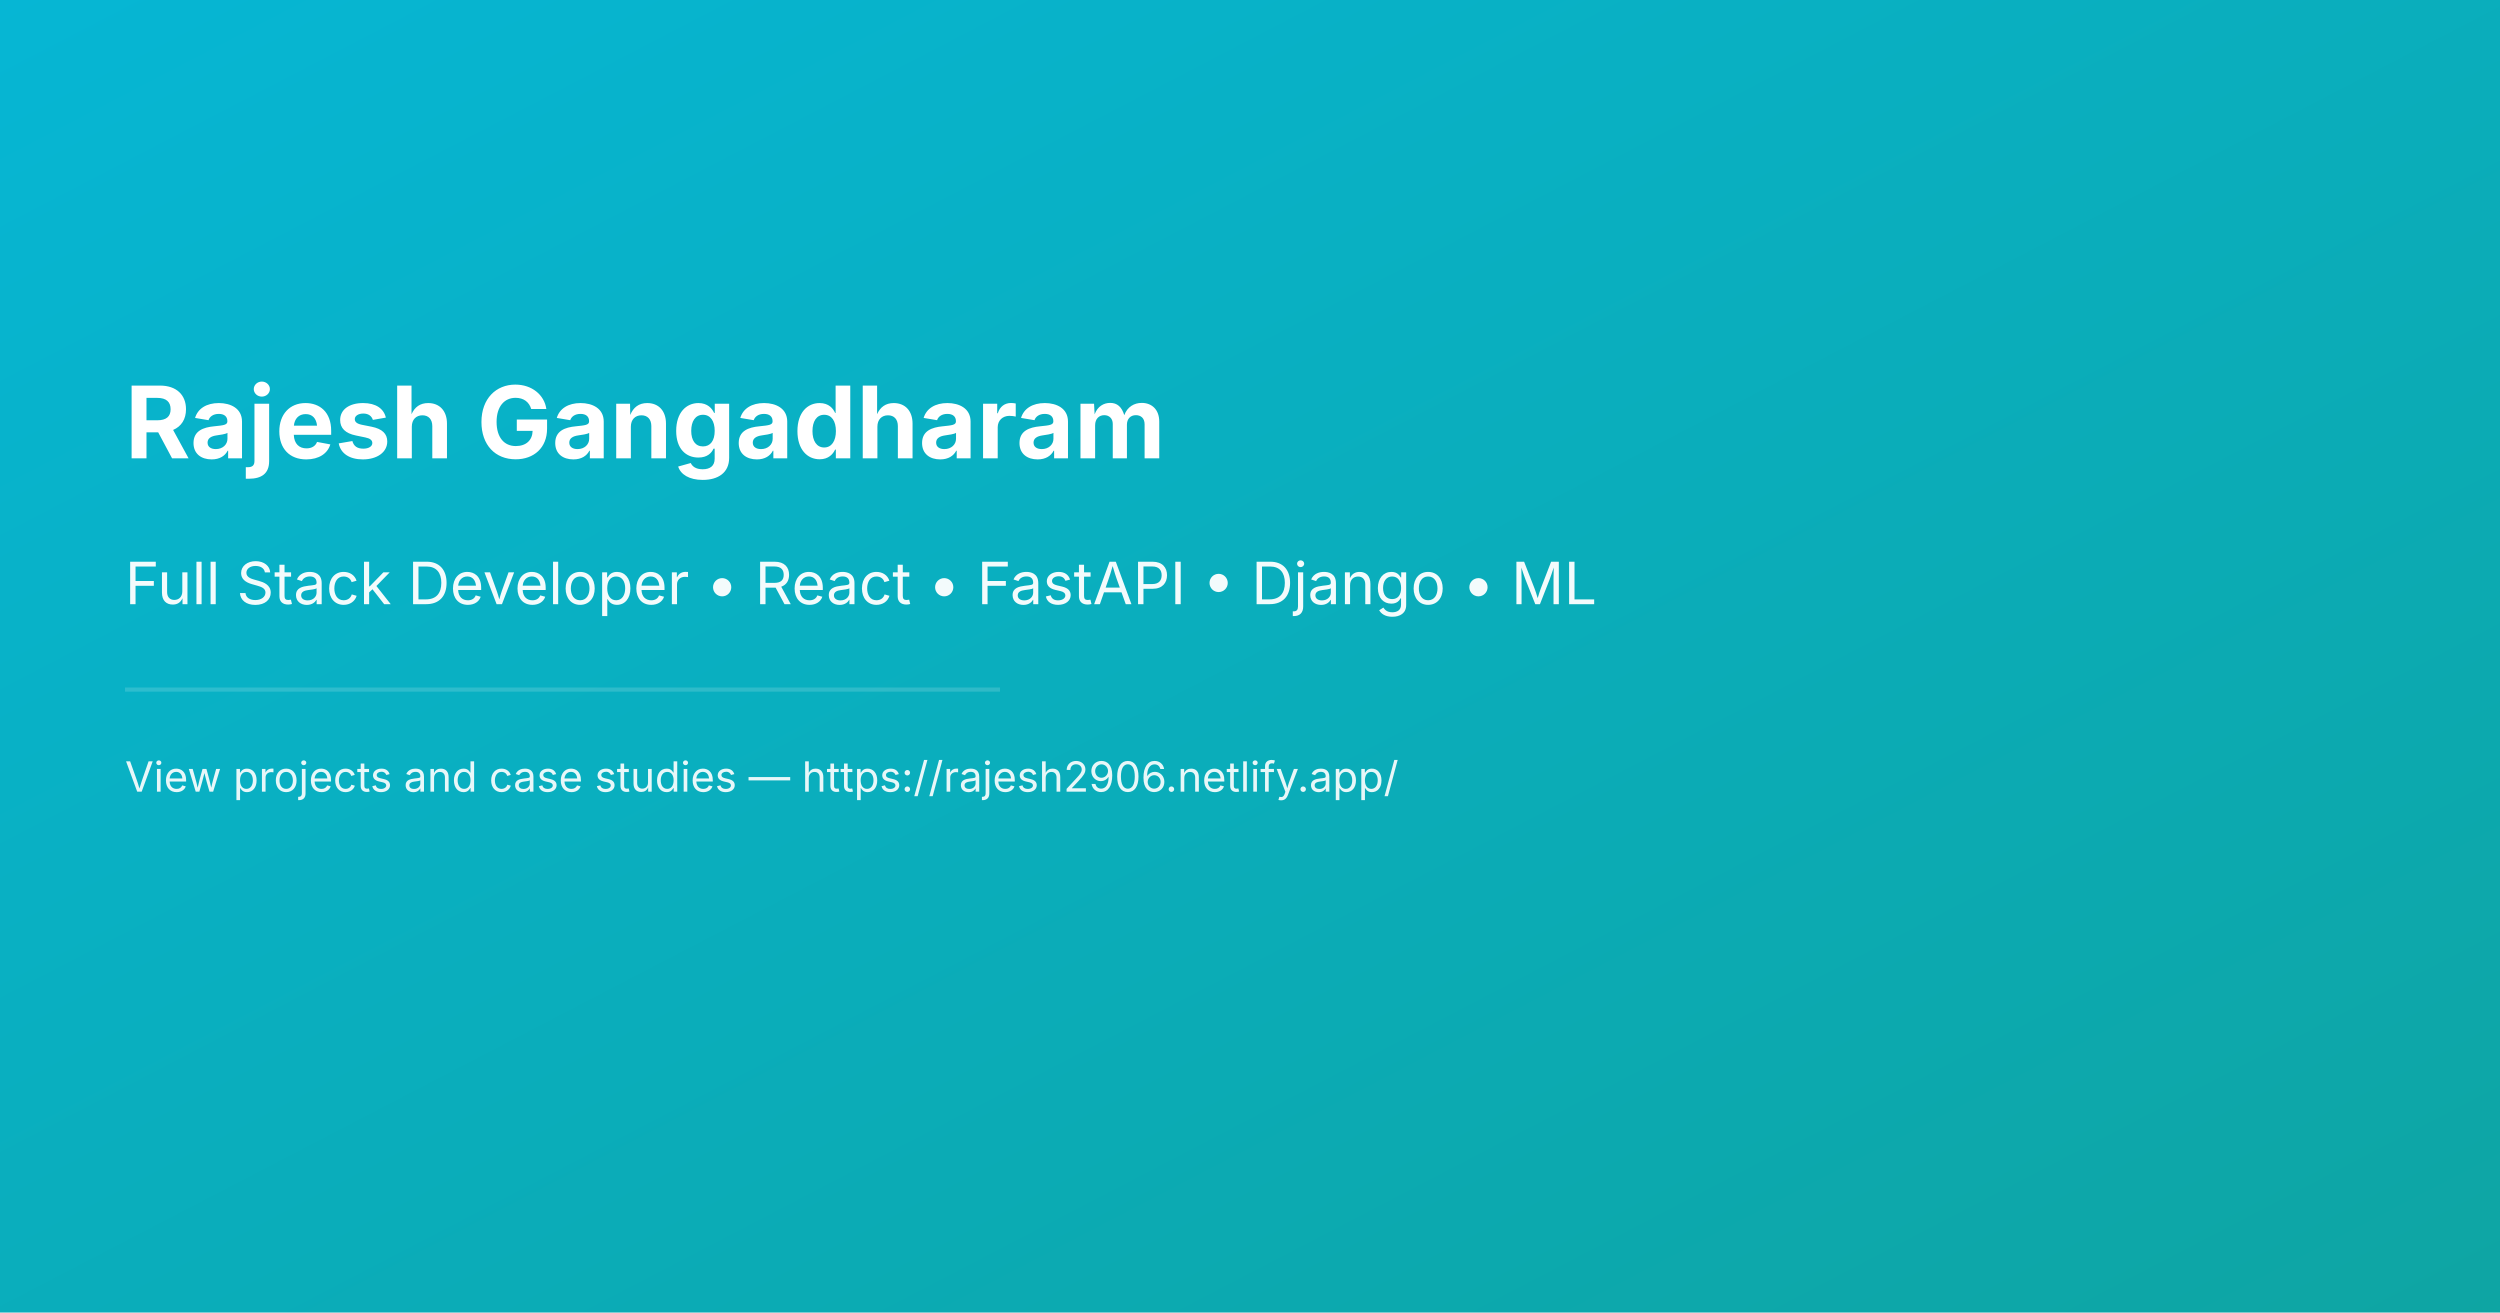
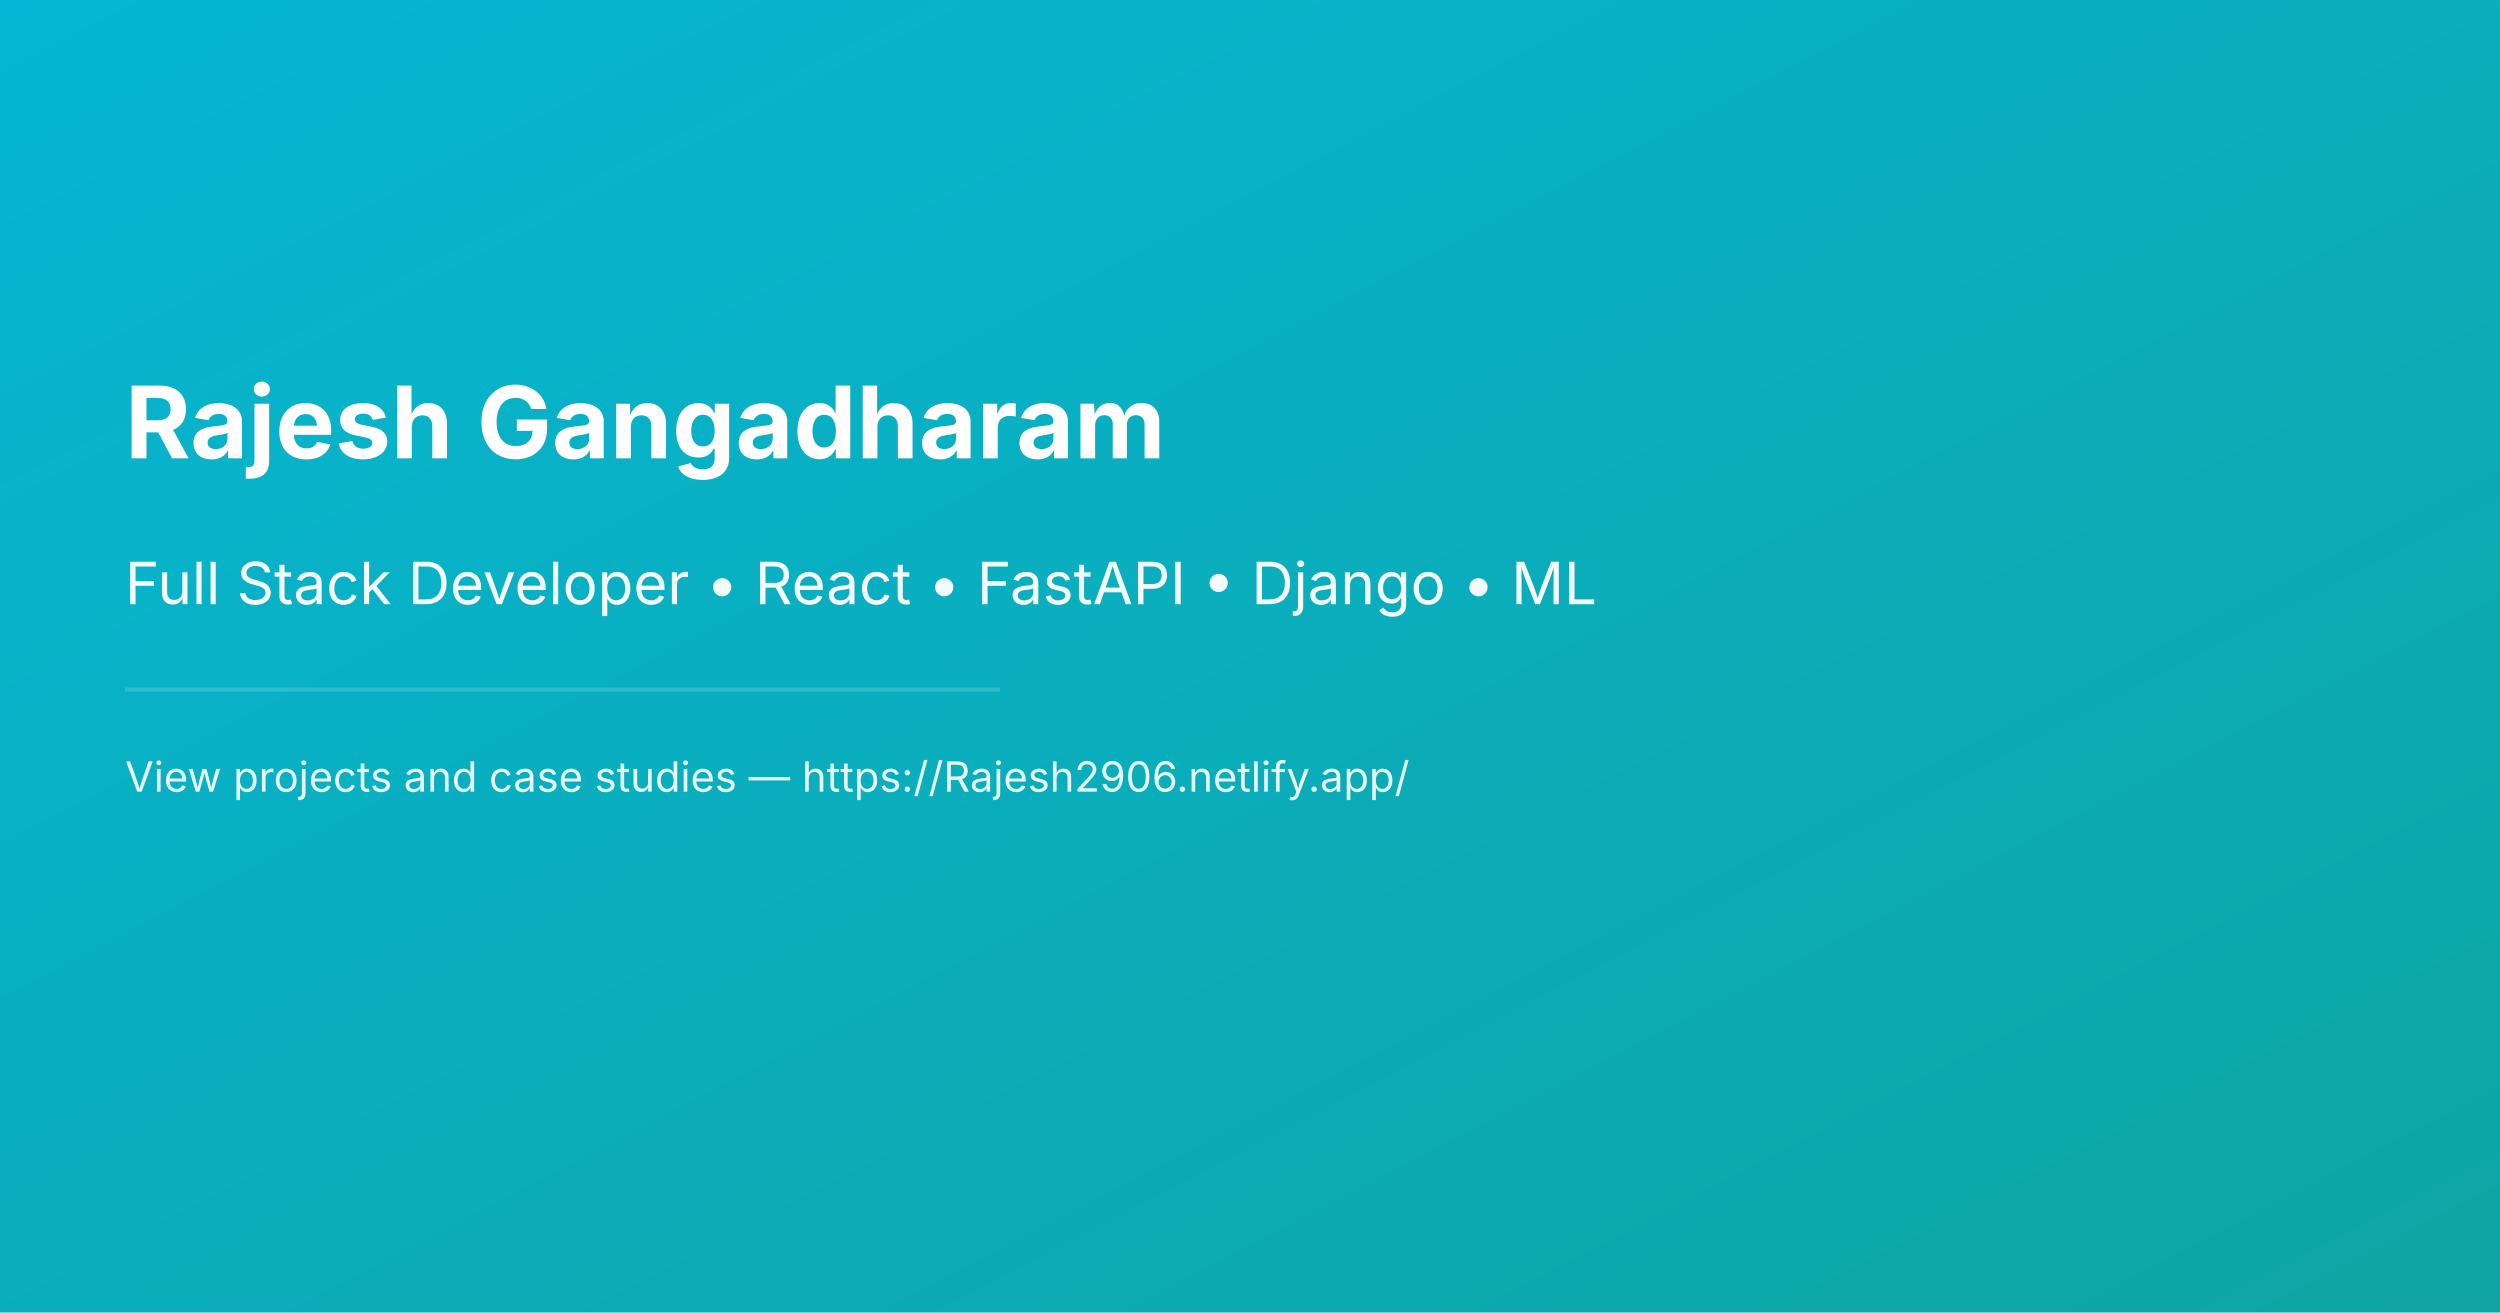
<svg xmlns="http://www.w3.org/2000/svg" width="1200" height="630" viewBox="0 0 1200 630">
  <defs>
    <linearGradient id="g" x1="0" x2="1" y1="0" y2="1">
      <stop offset="0%" stop-color="#06b6d4" />
      <stop offset="100%" stop-color="#0ea5a3" />
    </linearGradient>
  </defs>
  <rect width="1200" height="630" fill="url(#g)" />
  <g fill="#ffffff" font-family="Poppins, Inter, sans-serif">
    <text x="60" y="220" font-size="48" font-weight="700">Rajesh Gangadharam</text>
    <text x="60" y="290" font-size="28" opacity="0.95">Full Stack Developer • React • FastAPI • Django • ML</text>
    <rect x="60" y="330" width="420" height="2" fill="#ffffff" opacity="0.15" />
-     <text x="60" y="380" font-size="20" opacity="0.9">View projects and case studies — https://rajesh2906.netlify.app/</text>
+     <text x="60" y="380" font-size="20" opacity="0.9">View projects and case studies — https://Rajesh2906.netlify.app/</text>
  </g>
</svg>
